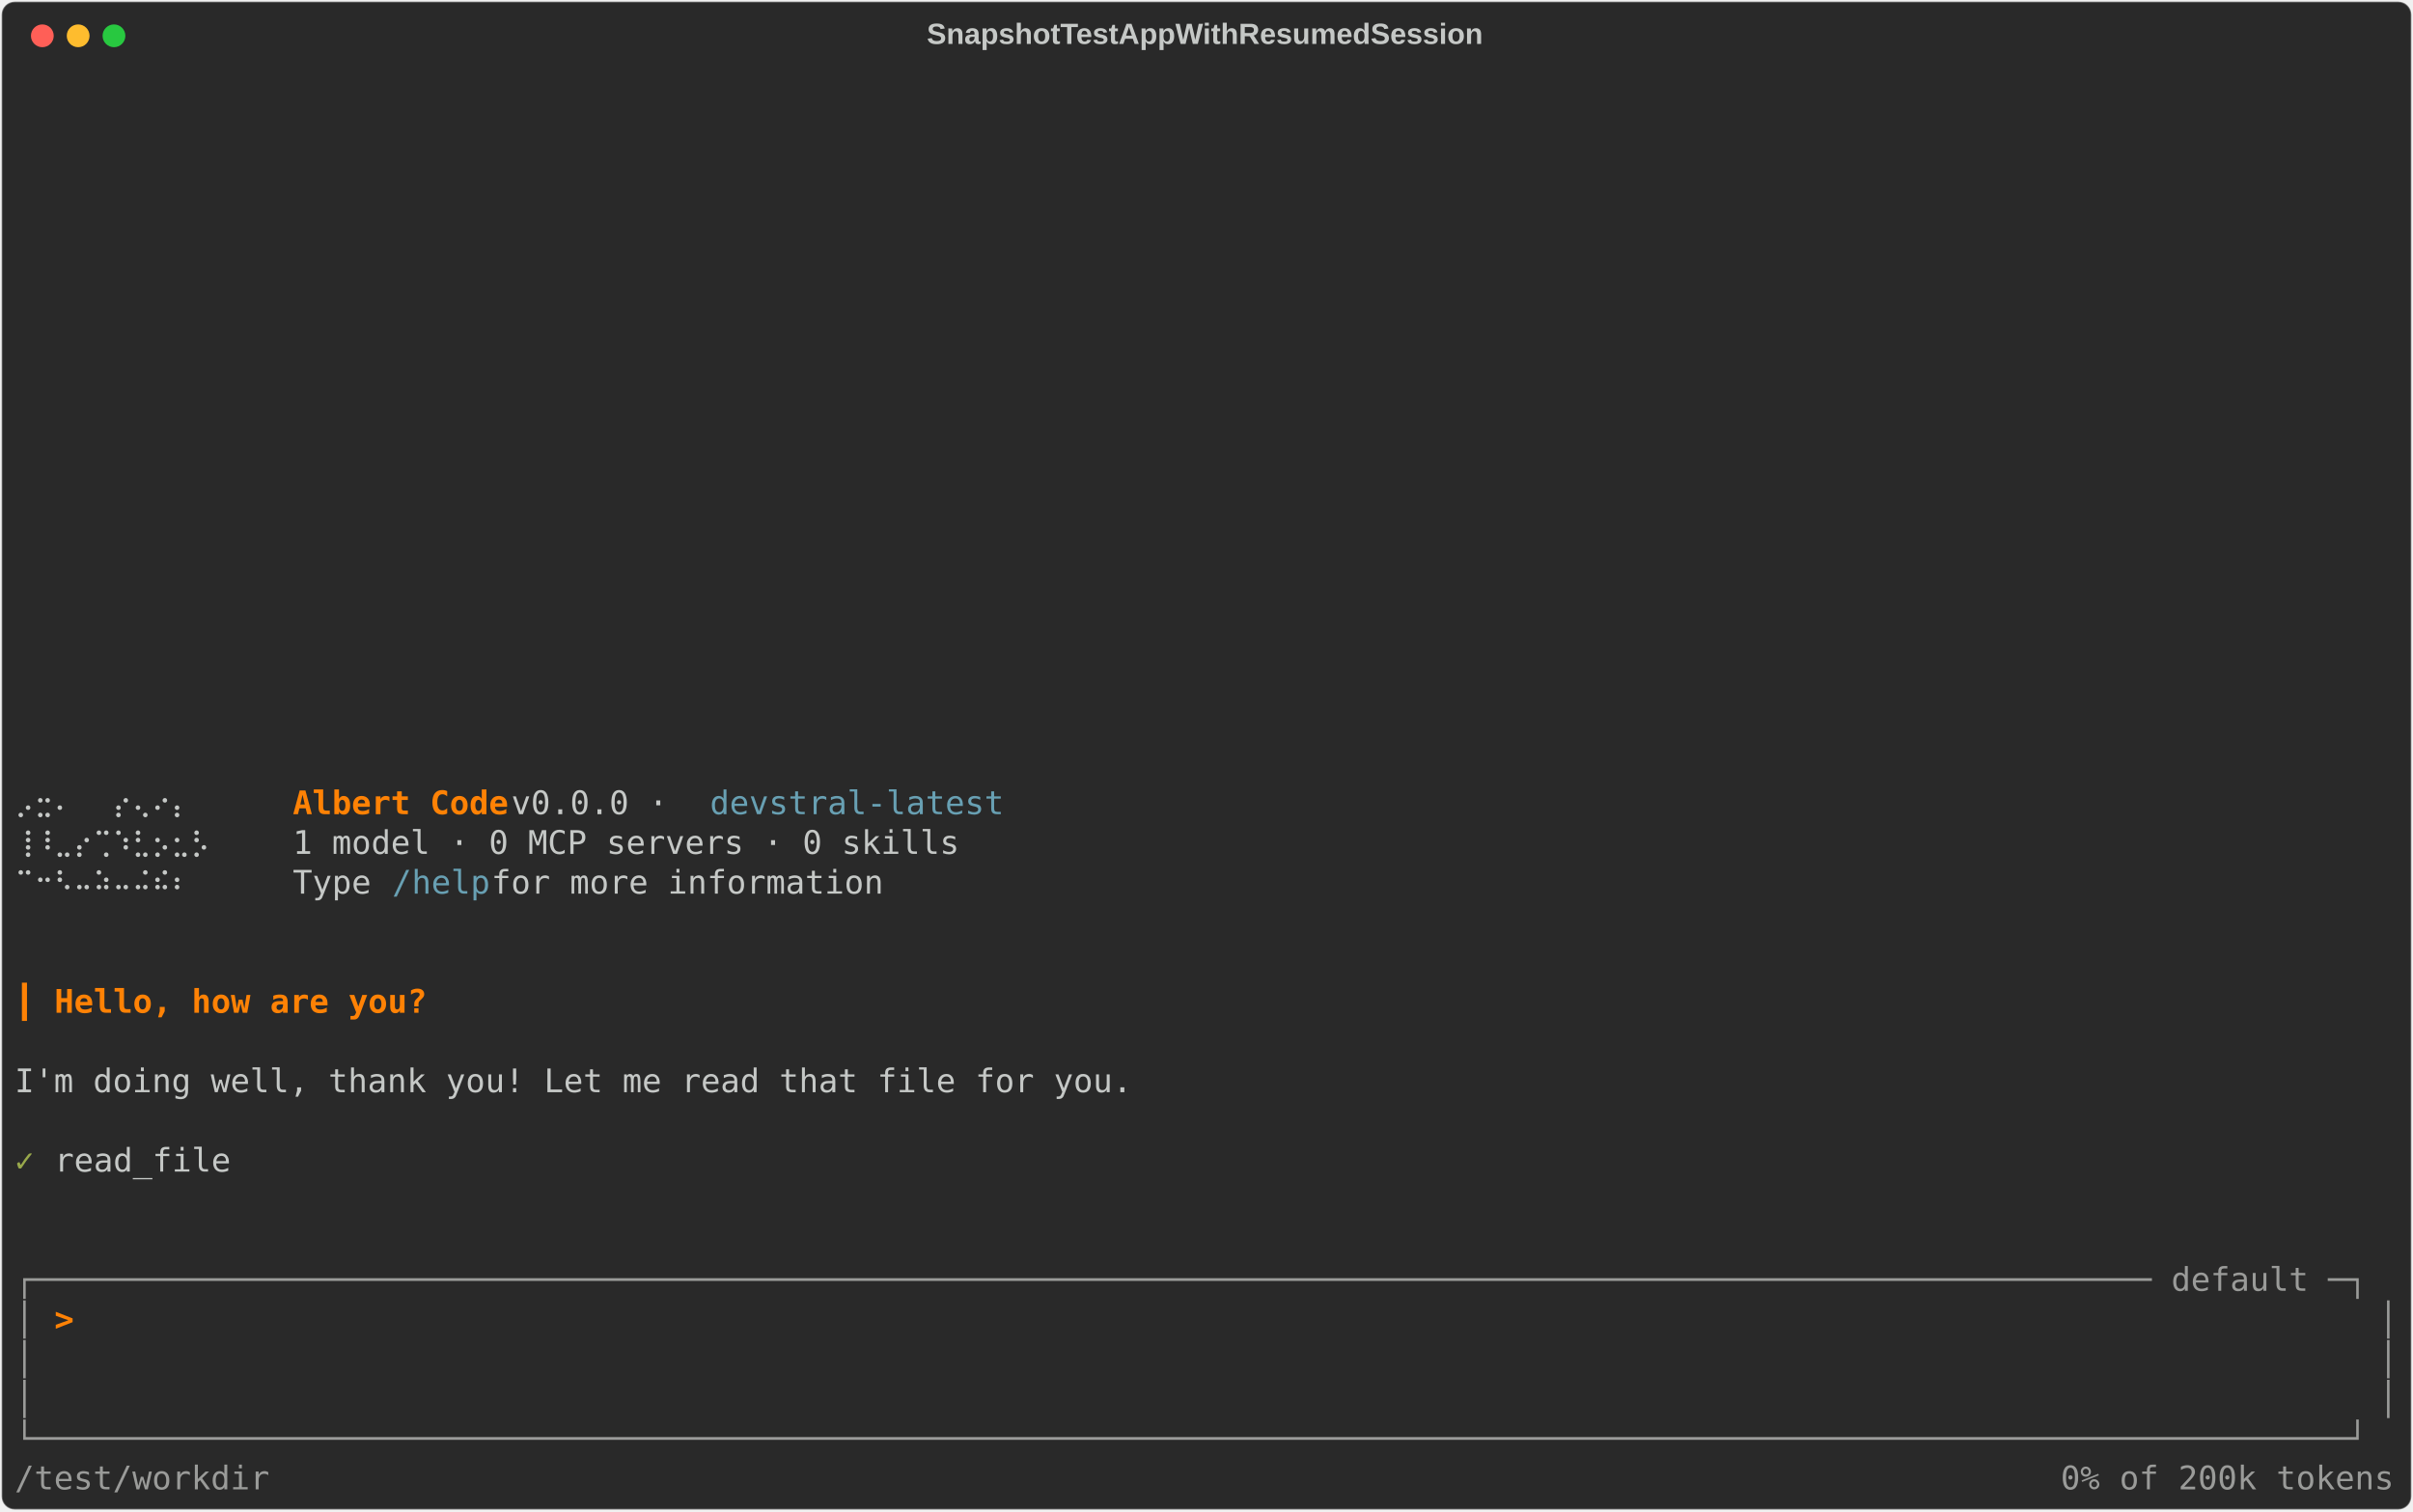
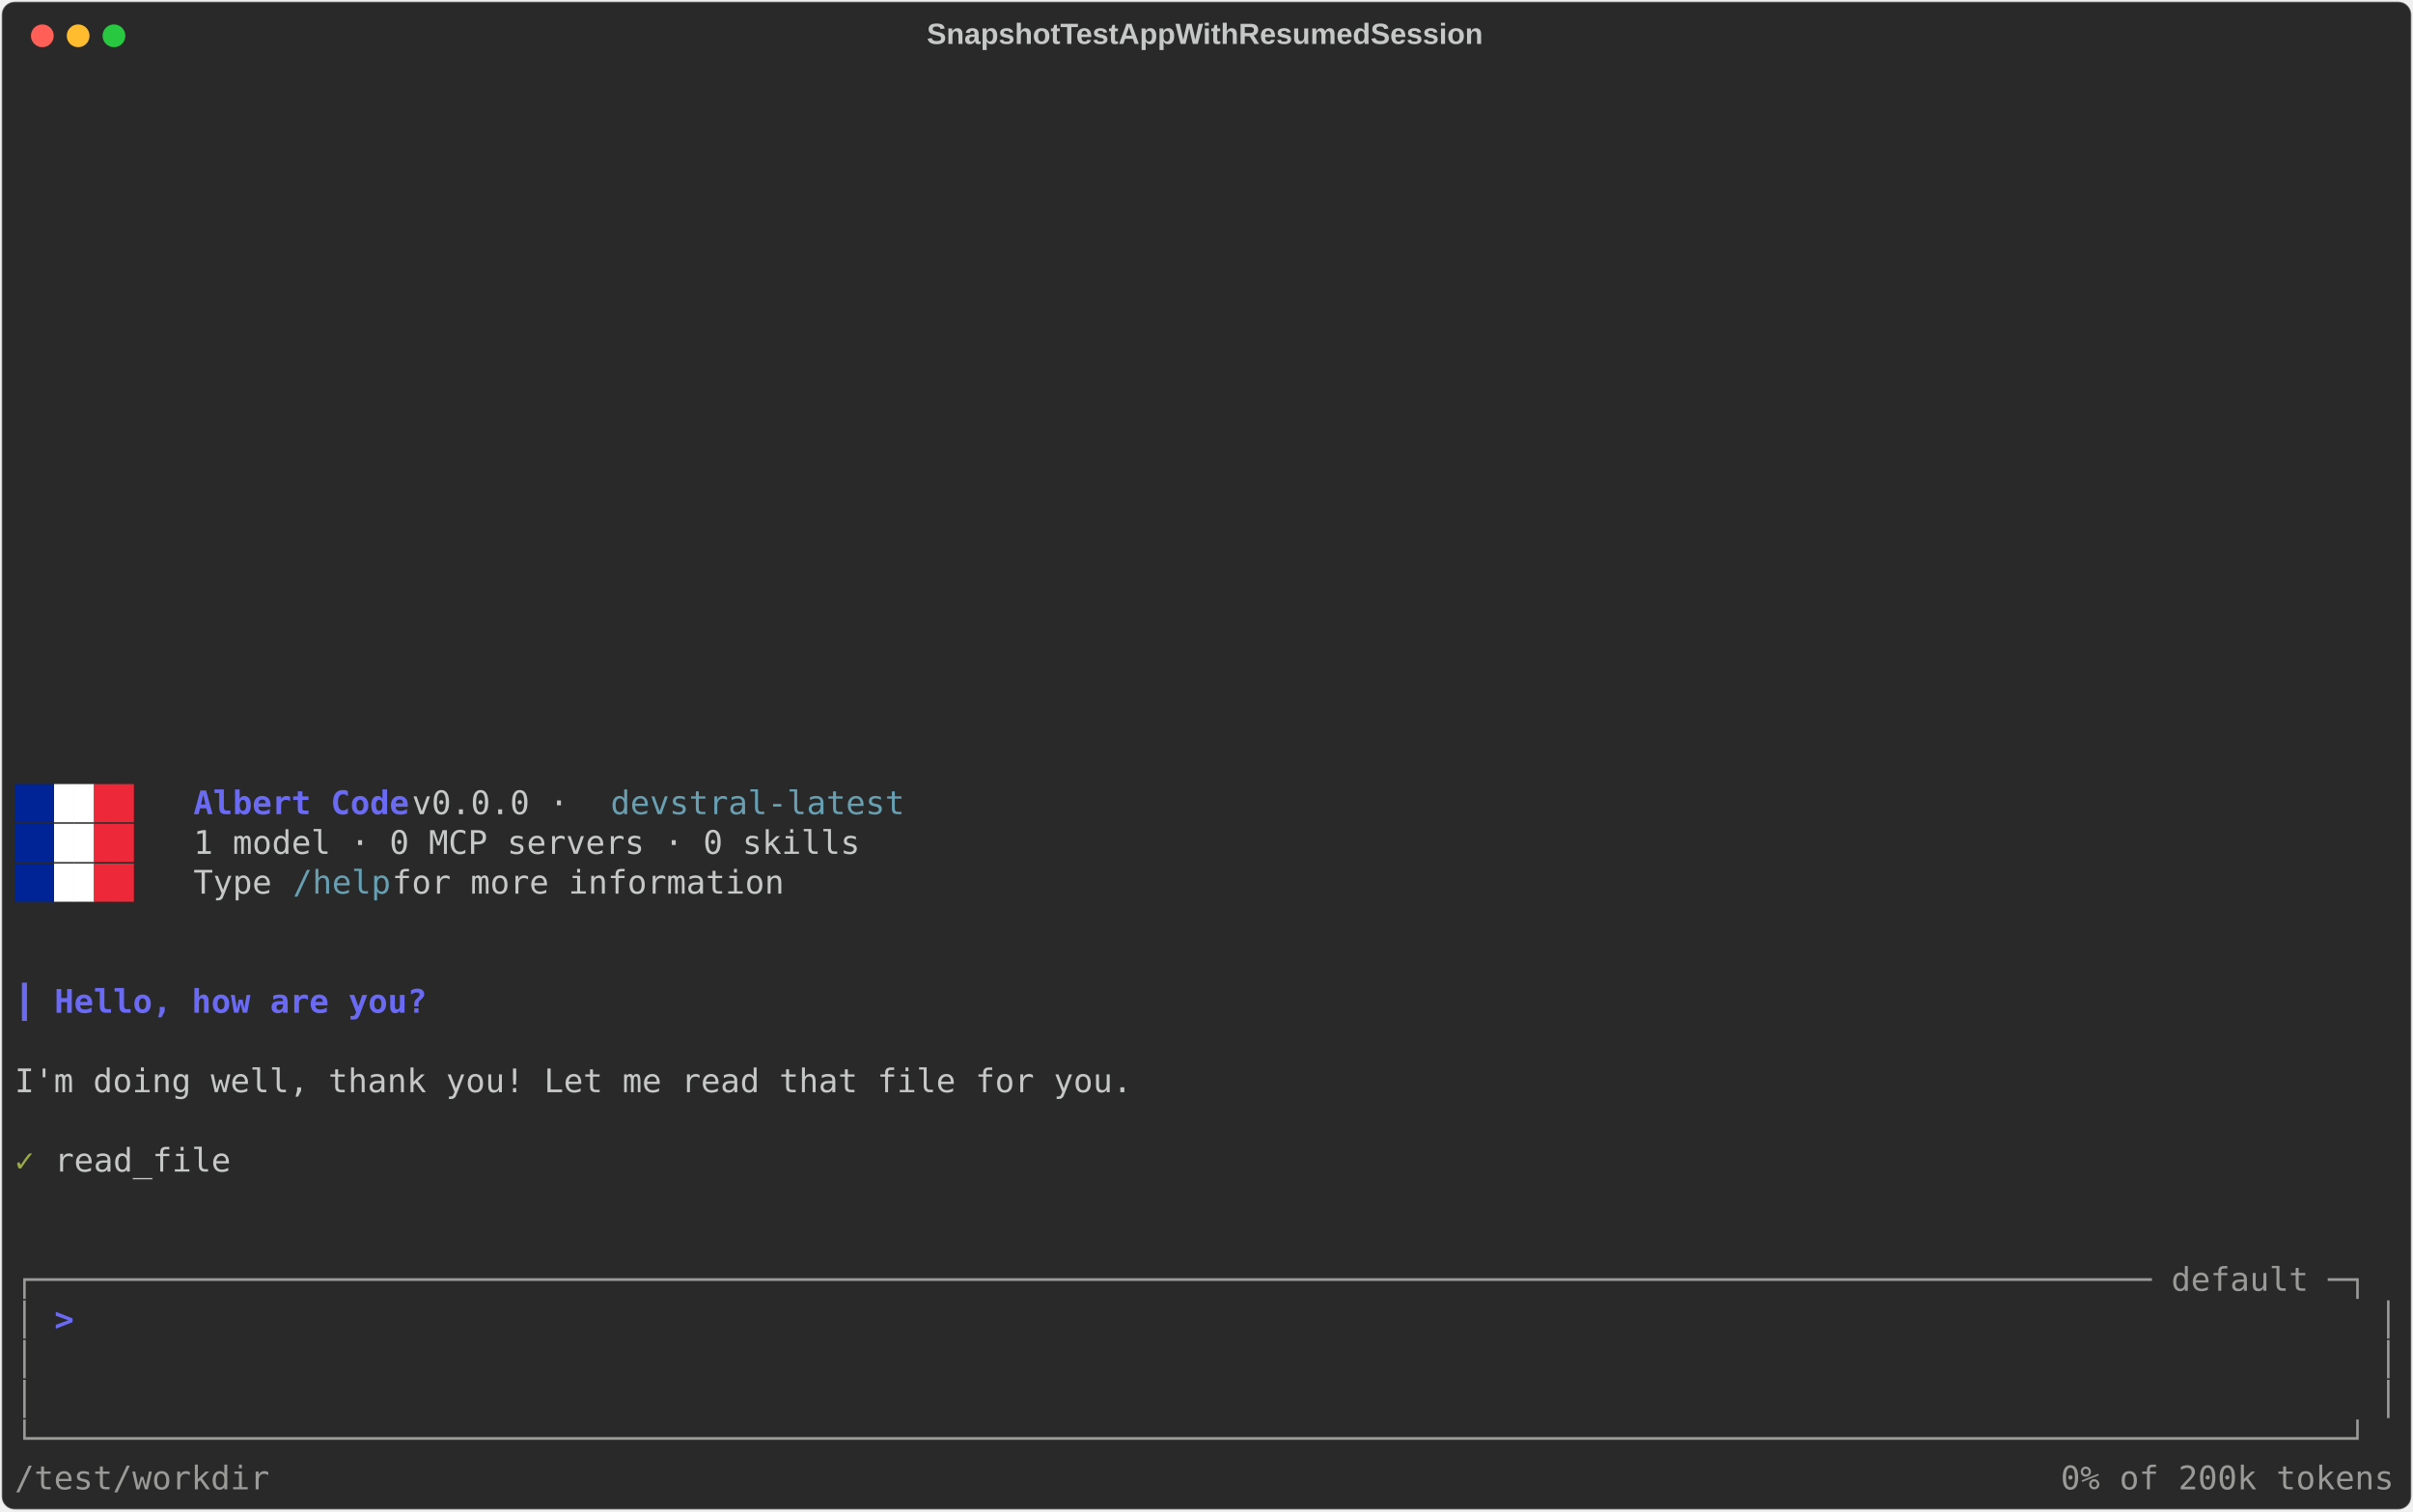
<svg xmlns="http://www.w3.org/2000/svg" class="rich-terminal" viewBox="0 0 1482 928.4">
  <style>

    @font-face {
        font-family: "Fira Code";
        src: local("FiraCode-Regular"),
                url("https://cdnjs.cloudflare.com/ajax/libs/firacode/6.2.0/woff2/FiraCode-Regular.woff2") format("woff2"),
                url("https://cdnjs.cloudflare.com/ajax/libs/firacode/6.2.0/woff/FiraCode-Regular.woff") format("woff");
        font-style: normal;
        font-weight: 400;
    }
    @font-face {
        font-family: "Fira Code";
        src: local("FiraCode-Bold"),
                url("https://cdnjs.cloudflare.com/ajax/libs/firacode/6.2.0/woff2/FiraCode-Bold.woff2") format("woff2"),
                url("https://cdnjs.cloudflare.com/ajax/libs/firacode/6.2.0/woff/FiraCode-Bold.woff") format("woff");
        font-style: bold;
        font-weight: 700;
    }

    .terminal-matrix {
        font-family: Fira Code, monospace;
        font-size: 20px;
        line-height: 24.4px;
        font-variant-east-asian: full-width;
    }

    .terminal-title {
        font-size: 18px;
        font-weight: bold;
        font-family: arial;
    }

    .terminal-r1 { fill: #c5c8c6 }
- .terminal-r2 { fill: #ff8205;font-weight: bold }
- .terminal-r3 { fill: #68a0b3 }
- .terminal-r4 { fill: #ff8205 }
- .terminal-r5 { fill: #98a84b }
- .terminal-r6 { fill: #9a9b99 }
+ .terminal-r2 { fill: #002395 }
+ .terminal-r3 { fill: #ffffff }
+ .terminal-r4 { fill: #ed2939 }
+ .terminal-r5 { fill: #6a6af4;font-weight: bold }
+ .terminal-r6 { fill: #68a0b3 }
+ .terminal-r7 { fill: #6a6af4 }
+ .terminal-r8 { fill: #98a84b }
+ .terminal-r9 { fill: #9a9b99 }
    </style>
  <defs>
    <clipPath id="terminal-clip-terminal">
      <rect x="0" y="0" width="1463.0" height="877.4" />
    </clipPath>
    <clipPath id="terminal-line-0">
      <rect x="0" y="1.5" width="1464" height="24.65" />
    </clipPath>
    <clipPath id="terminal-line-1">
      <rect x="0" y="25.9" width="1464" height="24.65" />
    </clipPath>
    <clipPath id="terminal-line-2">
      <rect x="0" y="50.3" width="1464" height="24.65" />
    </clipPath>
    <clipPath id="terminal-line-3">
      <rect x="0" y="74.7" width="1464" height="24.65" />
    </clipPath>
    <clipPath id="terminal-line-4">
      <rect x="0" y="99.1" width="1464" height="24.65" />
    </clipPath>
    <clipPath id="terminal-line-5">
      <rect x="0" y="123.5" width="1464" height="24.65" />
    </clipPath>
    <clipPath id="terminal-line-6">
      <rect x="0" y="147.9" width="1464" height="24.65" />
    </clipPath>
    <clipPath id="terminal-line-7">
      <rect x="0" y="172.3" width="1464" height="24.65" />
    </clipPath>
    <clipPath id="terminal-line-8">
      <rect x="0" y="196.7" width="1464" height="24.65" />
    </clipPath>
    <clipPath id="terminal-line-9">
      <rect x="0" y="221.1" width="1464" height="24.65" />
    </clipPath>
    <clipPath id="terminal-line-10">
      <rect x="0" y="245.5" width="1464" height="24.65" />
    </clipPath>
    <clipPath id="terminal-line-11">
      <rect x="0" y="269.9" width="1464" height="24.65" />
    </clipPath>
    <clipPath id="terminal-line-12">
      <rect x="0" y="294.3" width="1464" height="24.65" />
    </clipPath>
    <clipPath id="terminal-line-13">
      <rect x="0" y="318.7" width="1464" height="24.65" />
    </clipPath>
    <clipPath id="terminal-line-14">
      <rect x="0" y="343.1" width="1464" height="24.65" />
    </clipPath>
    <clipPath id="terminal-line-15">
      <rect x="0" y="367.5" width="1464" height="24.65" />
    </clipPath>
    <clipPath id="terminal-line-16">
      <rect x="0" y="391.9" width="1464" height="24.65" />
    </clipPath>
    <clipPath id="terminal-line-17">
      <rect x="0" y="416.3" width="1464" height="24.65" />
    </clipPath>
    <clipPath id="terminal-line-18">
      <rect x="0" y="440.7" width="1464" height="24.65" />
    </clipPath>
    <clipPath id="terminal-line-19">
      <rect x="0" y="465.1" width="1464" height="24.65" />
    </clipPath>
    <clipPath id="terminal-line-20">
      <rect x="0" y="489.5" width="1464" height="24.65" />
    </clipPath>
    <clipPath id="terminal-line-21">
      <rect x="0" y="513.9" width="1464" height="24.65" />
    </clipPath>
    <clipPath id="terminal-line-22">
      <rect x="0" y="538.3" width="1464" height="24.65" />
    </clipPath>
    <clipPath id="terminal-line-23">
      <rect x="0" y="562.7" width="1464" height="24.65" />
    </clipPath>
    <clipPath id="terminal-line-24">
      <rect x="0" y="587.1" width="1464" height="24.65" />
    </clipPath>
    <clipPath id="terminal-line-25">
      <rect x="0" y="611.5" width="1464" height="24.65" />
    </clipPath>
    <clipPath id="terminal-line-26">
      <rect x="0" y="635.9" width="1464" height="24.65" />
    </clipPath>
    <clipPath id="terminal-line-27">
      <rect x="0" y="660.3" width="1464" height="24.65" />
    </clipPath>
    <clipPath id="terminal-line-28">
      <rect x="0" y="684.7" width="1464" height="24.65" />
    </clipPath>
    <clipPath id="terminal-line-29">
      <rect x="0" y="709.1" width="1464" height="24.65" />
    </clipPath>
    <clipPath id="terminal-line-30">
      <rect x="0" y="733.5" width="1464" height="24.65" />
    </clipPath>
    <clipPath id="terminal-line-31">
      <rect x="0" y="757.9" width="1464" height="24.65" />
    </clipPath>
    <clipPath id="terminal-line-32">
      <rect x="0" y="782.3" width="1464" height="24.65" />
    </clipPath>
    <clipPath id="terminal-line-33">
      <rect x="0" y="806.7" width="1464" height="24.65" />
    </clipPath>
    <clipPath id="terminal-line-34">
      <rect x="0" y="831.1" width="1464" height="24.65" />
    </clipPath>
  </defs>
  <rect fill="#292929" stroke="rgba(255,255,255,0.35)" stroke-width="1" x="1" y="1" width="1480" height="926.4" rx="8" />
  <text class="terminal-title" fill="#c5c8c6" text-anchor="middle" x="740" y="27">SnapshotTestAppWithResumedSession</text>
  <g transform="translate(26,22)">
    <circle cx="0" cy="0" r="7" fill="#ff5f57" />
    <circle cx="22" cy="0" r="7" fill="#febc2e" />
    <circle cx="44" cy="0" r="7" fill="#28c840" />
  </g>
  <g transform="translate(9, 41)" clip-path="url(#terminal-clip-terminal)">
    <g class="terminal-matrix">
      <text class="terminal-r1" x="1464" y="20" textLength="12.2" clip-path="url(#terminal-line-0)">
</text>
      <text class="terminal-r1" x="1464" y="44.4" textLength="12.2" clip-path="url(#terminal-line-1)">
</text>
      <text class="terminal-r1" x="1464" y="68.8" textLength="12.2" clip-path="url(#terminal-line-2)">
</text>
      <text class="terminal-r1" x="1464" y="93.2" textLength="12.2" clip-path="url(#terminal-line-3)">
</text>
      <text class="terminal-r1" x="1464" y="117.6" textLength="12.2" clip-path="url(#terminal-line-4)">
</text>
      <text class="terminal-r1" x="1464" y="142" textLength="12.2" clip-path="url(#terminal-line-5)">
</text>
      <text class="terminal-r1" x="1464" y="166.4" textLength="12.2" clip-path="url(#terminal-line-6)">
</text>
      <text class="terminal-r1" x="1464" y="190.8" textLength="12.2" clip-path="url(#terminal-line-7)">
</text>
      <text class="terminal-r1" x="1464" y="215.2" textLength="12.2" clip-path="url(#terminal-line-8)">
</text>
      <text class="terminal-r1" x="1464" y="239.6" textLength="12.2" clip-path="url(#terminal-line-9)">
</text>
      <text class="terminal-r1" x="1464" y="264" textLength="12.2" clip-path="url(#terminal-line-10)">
</text>
      <text class="terminal-r1" x="1464" y="288.4" textLength="12.2" clip-path="url(#terminal-line-11)">
</text>
      <text class="terminal-r1" x="1464" y="312.8" textLength="12.2" clip-path="url(#terminal-line-12)">
</text>
      <text class="terminal-r1" x="1464" y="337.2" textLength="12.2" clip-path="url(#terminal-line-13)">
</text>
      <text class="terminal-r1" x="1464" y="361.6" textLength="12.2" clip-path="url(#terminal-line-14)">
</text>
      <text class="terminal-r1" x="1464" y="386" textLength="12.2" clip-path="url(#terminal-line-15)">
</text>
      <text class="terminal-r1" x="1464" y="410.4" textLength="12.2" clip-path="url(#terminal-line-16)">
</text>
      <text class="terminal-r1" x="1464" y="434.8" textLength="12.2" clip-path="url(#terminal-line-17)">
</text>
-       <text class="terminal-r1" x="0" y="459.2" textLength="134.2" clip-path="url(#terminal-line-18)">  ⡠⣒⠄  ⡔⢄⠔⡄</text>
-       <text class="terminal-r2" x="170.8" y="459.2" textLength="134.2" clip-path="url(#terminal-line-18)">Albert Code</text>
-       <text class="terminal-r1" x="305" y="459.2" textLength="122" clip-path="url(#terminal-line-18)"> v0.0.0 · </text>
-       <text class="terminal-r3" x="427" y="459.2" textLength="183" clip-path="url(#terminal-line-18)">devstral-latest</text>
+       <text class="terminal-r2" x="0" y="459.2" textLength="12.2" clip-path="url(#terminal-line-18)">█</text>
+       <text class="terminal-r2" x="12.2" y="459.2" textLength="12.2" clip-path="url(#terminal-line-18)">█</text>
+       <text class="terminal-r3" x="24.4" y="459.2" textLength="12.2" clip-path="url(#terminal-line-18)">█</text>
+       <text class="terminal-r3" x="36.6" y="459.2" textLength="12.2" clip-path="url(#terminal-line-18)">█</text>
+       <text class="terminal-r4" x="48.8" y="459.2" textLength="12.2" clip-path="url(#terminal-line-18)">█</text>
+       <text class="terminal-r4" x="61" y="459.2" textLength="12.2" clip-path="url(#terminal-line-18)">█</text>
+       <text class="terminal-r5" x="109.8" y="459.2" textLength="134.2" clip-path="url(#terminal-line-18)">Albert Code</text>
+       <text class="terminal-r1" x="244" y="459.2" textLength="122" clip-path="url(#terminal-line-18)"> v0.0.0 · </text>
+       <text class="terminal-r6" x="366" y="459.2" textLength="183" clip-path="url(#terminal-line-18)">devstral-latest</text>
      <text class="terminal-r1" x="1464" y="459.2" textLength="12.2" clip-path="url(#terminal-line-18)">
</text>
-       <text class="terminal-r1" x="0" y="483.6" textLength="134.2" clip-path="url(#terminal-line-19)"> ⢸⠸⣀⡔⢉⠱⣃⡢⣂⡣</text>
-       <text class="terminal-r1" x="170.8" y="483.6" textLength="414.8" clip-path="url(#terminal-line-19)">1 model · 0 MCP servers · 0 skills</text>
+       <text class="terminal-r2" x="0" y="483.6" textLength="12.2" clip-path="url(#terminal-line-19)">█</text>
+       <text class="terminal-r2" x="12.2" y="483.6" textLength="12.2" clip-path="url(#terminal-line-19)">█</text>
+       <text class="terminal-r3" x="24.4" y="483.6" textLength="12.2" clip-path="url(#terminal-line-19)">█</text>
+       <text class="terminal-r3" x="36.6" y="483.6" textLength="12.2" clip-path="url(#terminal-line-19)">█</text>
+       <text class="terminal-r4" x="48.8" y="483.6" textLength="12.2" clip-path="url(#terminal-line-19)">█</text>
+       <text class="terminal-r4" x="61" y="483.6" textLength="12.2" clip-path="url(#terminal-line-19)">█</text>
+       <text class="terminal-r1" x="109.8" y="483.6" textLength="414.8" clip-path="url(#terminal-line-19)">1 model · 0 MCP servers · 0 skills</text>
      <text class="terminal-r1" x="1464" y="483.6" textLength="12.2" clip-path="url(#terminal-line-19)">
</text>
-       <text class="terminal-r1" x="0" y="508" textLength="134.2" clip-path="url(#terminal-line-20)">  ⠉⠒⠣⠤⠵⠤⠬⠮⠆</text>
-       <text class="terminal-r1" x="170.8" y="508" textLength="61" clip-path="url(#terminal-line-20)">Type </text>
-       <text class="terminal-r3" x="231.8" y="508" textLength="61" clip-path="url(#terminal-line-20)">/help</text>
-       <text class="terminal-r1" x="292.8" y="508" textLength="256.2" clip-path="url(#terminal-line-20)"> for more information</text>
+       <text class="terminal-r2" x="0" y="508" textLength="12.2" clip-path="url(#terminal-line-20)">█</text>
+       <text class="terminal-r2" x="12.2" y="508" textLength="12.2" clip-path="url(#terminal-line-20)">█</text>
+       <text class="terminal-r3" x="24.4" y="508" textLength="12.2" clip-path="url(#terminal-line-20)">█</text>
+       <text class="terminal-r3" x="36.6" y="508" textLength="12.2" clip-path="url(#terminal-line-20)">█</text>
+       <text class="terminal-r4" x="48.8" y="508" textLength="12.2" clip-path="url(#terminal-line-20)">█</text>
+       <text class="terminal-r4" x="61" y="508" textLength="12.2" clip-path="url(#terminal-line-20)">█</text>
+       <text class="terminal-r1" x="109.8" y="508" textLength="61" clip-path="url(#terminal-line-20)">Type </text>
+       <text class="terminal-r6" x="170.8" y="508" textLength="61" clip-path="url(#terminal-line-20)">/help</text>
+       <text class="terminal-r1" x="231.8" y="508" textLength="256.2" clip-path="url(#terminal-line-20)"> for more information</text>
      <text class="terminal-r1" x="1464" y="508" textLength="12.2" clip-path="url(#terminal-line-20)">
</text>
      <text class="terminal-r1" x="1464" y="532.4" textLength="12.2" clip-path="url(#terminal-line-21)">
</text>
      <text class="terminal-r1" x="1464" y="556.8" textLength="12.2" clip-path="url(#terminal-line-22)">
</text>
-       <text class="terminal-r4" x="0" y="581.2" textLength="12.2" clip-path="url(#terminal-line-23)">┃</text>
-       <text class="terminal-r2" x="24.4" y="581.2" textLength="231.8" clip-path="url(#terminal-line-23)">Hello, how are you?</text>
+       <text class="terminal-r7" x="0" y="581.2" textLength="12.2" clip-path="url(#terminal-line-23)">┃</text>
+       <text class="terminal-r5" x="24.4" y="581.2" textLength="231.8" clip-path="url(#terminal-line-23)">Hello, how are you?</text>
      <text class="terminal-r1" x="1464" y="581.2" textLength="12.2" clip-path="url(#terminal-line-23)">
</text>
      <text class="terminal-r1" x="1464" y="605.6" textLength="12.2" clip-path="url(#terminal-line-24)">
</text>
      <text class="terminal-r1" x="0" y="630" textLength="695.4" clip-path="url(#terminal-line-25)">I'm doing well, thank you! Let me read that file for you.</text>
      <text class="terminal-r1" x="1464" y="630" textLength="12.2" clip-path="url(#terminal-line-25)">
</text>
      <text class="terminal-r1" x="1464" y="654.4" textLength="12.2" clip-path="url(#terminal-line-26)">
</text>
-       <text class="terminal-r5" x="0" y="678.8" textLength="12.2" clip-path="url(#terminal-line-27)">✓</text>
+       <text class="terminal-r8" x="0" y="678.8" textLength="12.2" clip-path="url(#terminal-line-27)">✓</text>
      <text class="terminal-r1" x="24.4" y="678.8" textLength="109.8" clip-path="url(#terminal-line-27)">read_file</text>
      <text class="terminal-r1" x="1464" y="678.8" textLength="12.2" clip-path="url(#terminal-line-27)">
</text>
      <text class="terminal-r1" x="1464" y="703.2" textLength="12.2" clip-path="url(#terminal-line-28)">
</text>
      <text class="terminal-r1" x="1464" y="727.6" textLength="12.2" clip-path="url(#terminal-line-29)">
</text>
-       <text class="terminal-r6" x="0" y="752" textLength="1464" clip-path="url(#terminal-line-30)">┌──────────────────────────────────────────────────────────────────────────────────────────────────────────── default ─┐</text>
+       <text class="terminal-r9" x="0" y="752" textLength="1464" clip-path="url(#terminal-line-30)">┌──────────────────────────────────────────────────────────────────────────────────────────────────────────── default ─┐</text>
      <text class="terminal-r1" x="1464" y="752" textLength="12.2" clip-path="url(#terminal-line-30)">
</text>
-       <text class="terminal-r6" x="0" y="776.4" textLength="12.2" clip-path="url(#terminal-line-31)">│</text>
-       <text class="terminal-r2" x="24.4" y="776.4" textLength="12.2" clip-path="url(#terminal-line-31)">&gt;</text>
-       <text class="terminal-r6" x="1451.8" y="776.4" textLength="12.2" clip-path="url(#terminal-line-31)">│</text>
+       <text class="terminal-r9" x="0" y="776.4" textLength="12.2" clip-path="url(#terminal-line-31)">│</text>
+       <text class="terminal-r5" x="24.4" y="776.4" textLength="12.2" clip-path="url(#terminal-line-31)">&gt;</text>
+       <text class="terminal-r9" x="1451.8" y="776.4" textLength="12.2" clip-path="url(#terminal-line-31)">│</text>
      <text class="terminal-r1" x="1464" y="776.4" textLength="12.2" clip-path="url(#terminal-line-31)">
</text>
-       <text class="terminal-r6" x="0" y="800.8" textLength="12.2" clip-path="url(#terminal-line-32)">│</text>
-       <text class="terminal-r6" x="1451.8" y="800.8" textLength="12.2" clip-path="url(#terminal-line-32)">│</text>
+       <text class="terminal-r9" x="0" y="800.8" textLength="12.2" clip-path="url(#terminal-line-32)">│</text>
+       <text class="terminal-r9" x="1451.8" y="800.8" textLength="12.2" clip-path="url(#terminal-line-32)">│</text>
      <text class="terminal-r1" x="1464" y="800.8" textLength="12.2" clip-path="url(#terminal-line-32)">
</text>
-       <text class="terminal-r6" x="0" y="825.2" textLength="12.2" clip-path="url(#terminal-line-33)">│</text>
-       <text class="terminal-r6" x="1451.8" y="825.2" textLength="12.2" clip-path="url(#terminal-line-33)">│</text>
+       <text class="terminal-r9" x="0" y="825.2" textLength="12.2" clip-path="url(#terminal-line-33)">│</text>
+       <text class="terminal-r9" x="1451.8" y="825.2" textLength="12.2" clip-path="url(#terminal-line-33)">│</text>
      <text class="terminal-r1" x="1464" y="825.2" textLength="12.2" clip-path="url(#terminal-line-33)">
</text>
-       <text class="terminal-r6" x="0" y="849.6" textLength="1464" clip-path="url(#terminal-line-34)">└──────────────────────────────────────────────────────────────────────────────────────────────────────────────────────┘</text>
+       <text class="terminal-r9" x="0" y="849.6" textLength="1464" clip-path="url(#terminal-line-34)">└──────────────────────────────────────────────────────────────────────────────────────────────────────────────────────┘</text>
      <text class="terminal-r1" x="1464" y="849.6" textLength="12.2" clip-path="url(#terminal-line-34)">
</text>
-       <text class="terminal-r6" x="0" y="874" textLength="158.6" clip-path="url(#terminal-line-35)">/test/workdir</text>
-       <text class="terminal-r6" x="1256.6" y="874" textLength="207.4" clip-path="url(#terminal-line-35)">0% of 200k tokens</text>
+       <text class="terminal-r9" x="0" y="874" textLength="158.6" clip-path="url(#terminal-line-35)">/test/workdir</text>
+       <text class="terminal-r9" x="1256.6" y="874" textLength="207.4" clip-path="url(#terminal-line-35)">0% of 200k tokens</text>
    </g>
  </g>
</svg>
